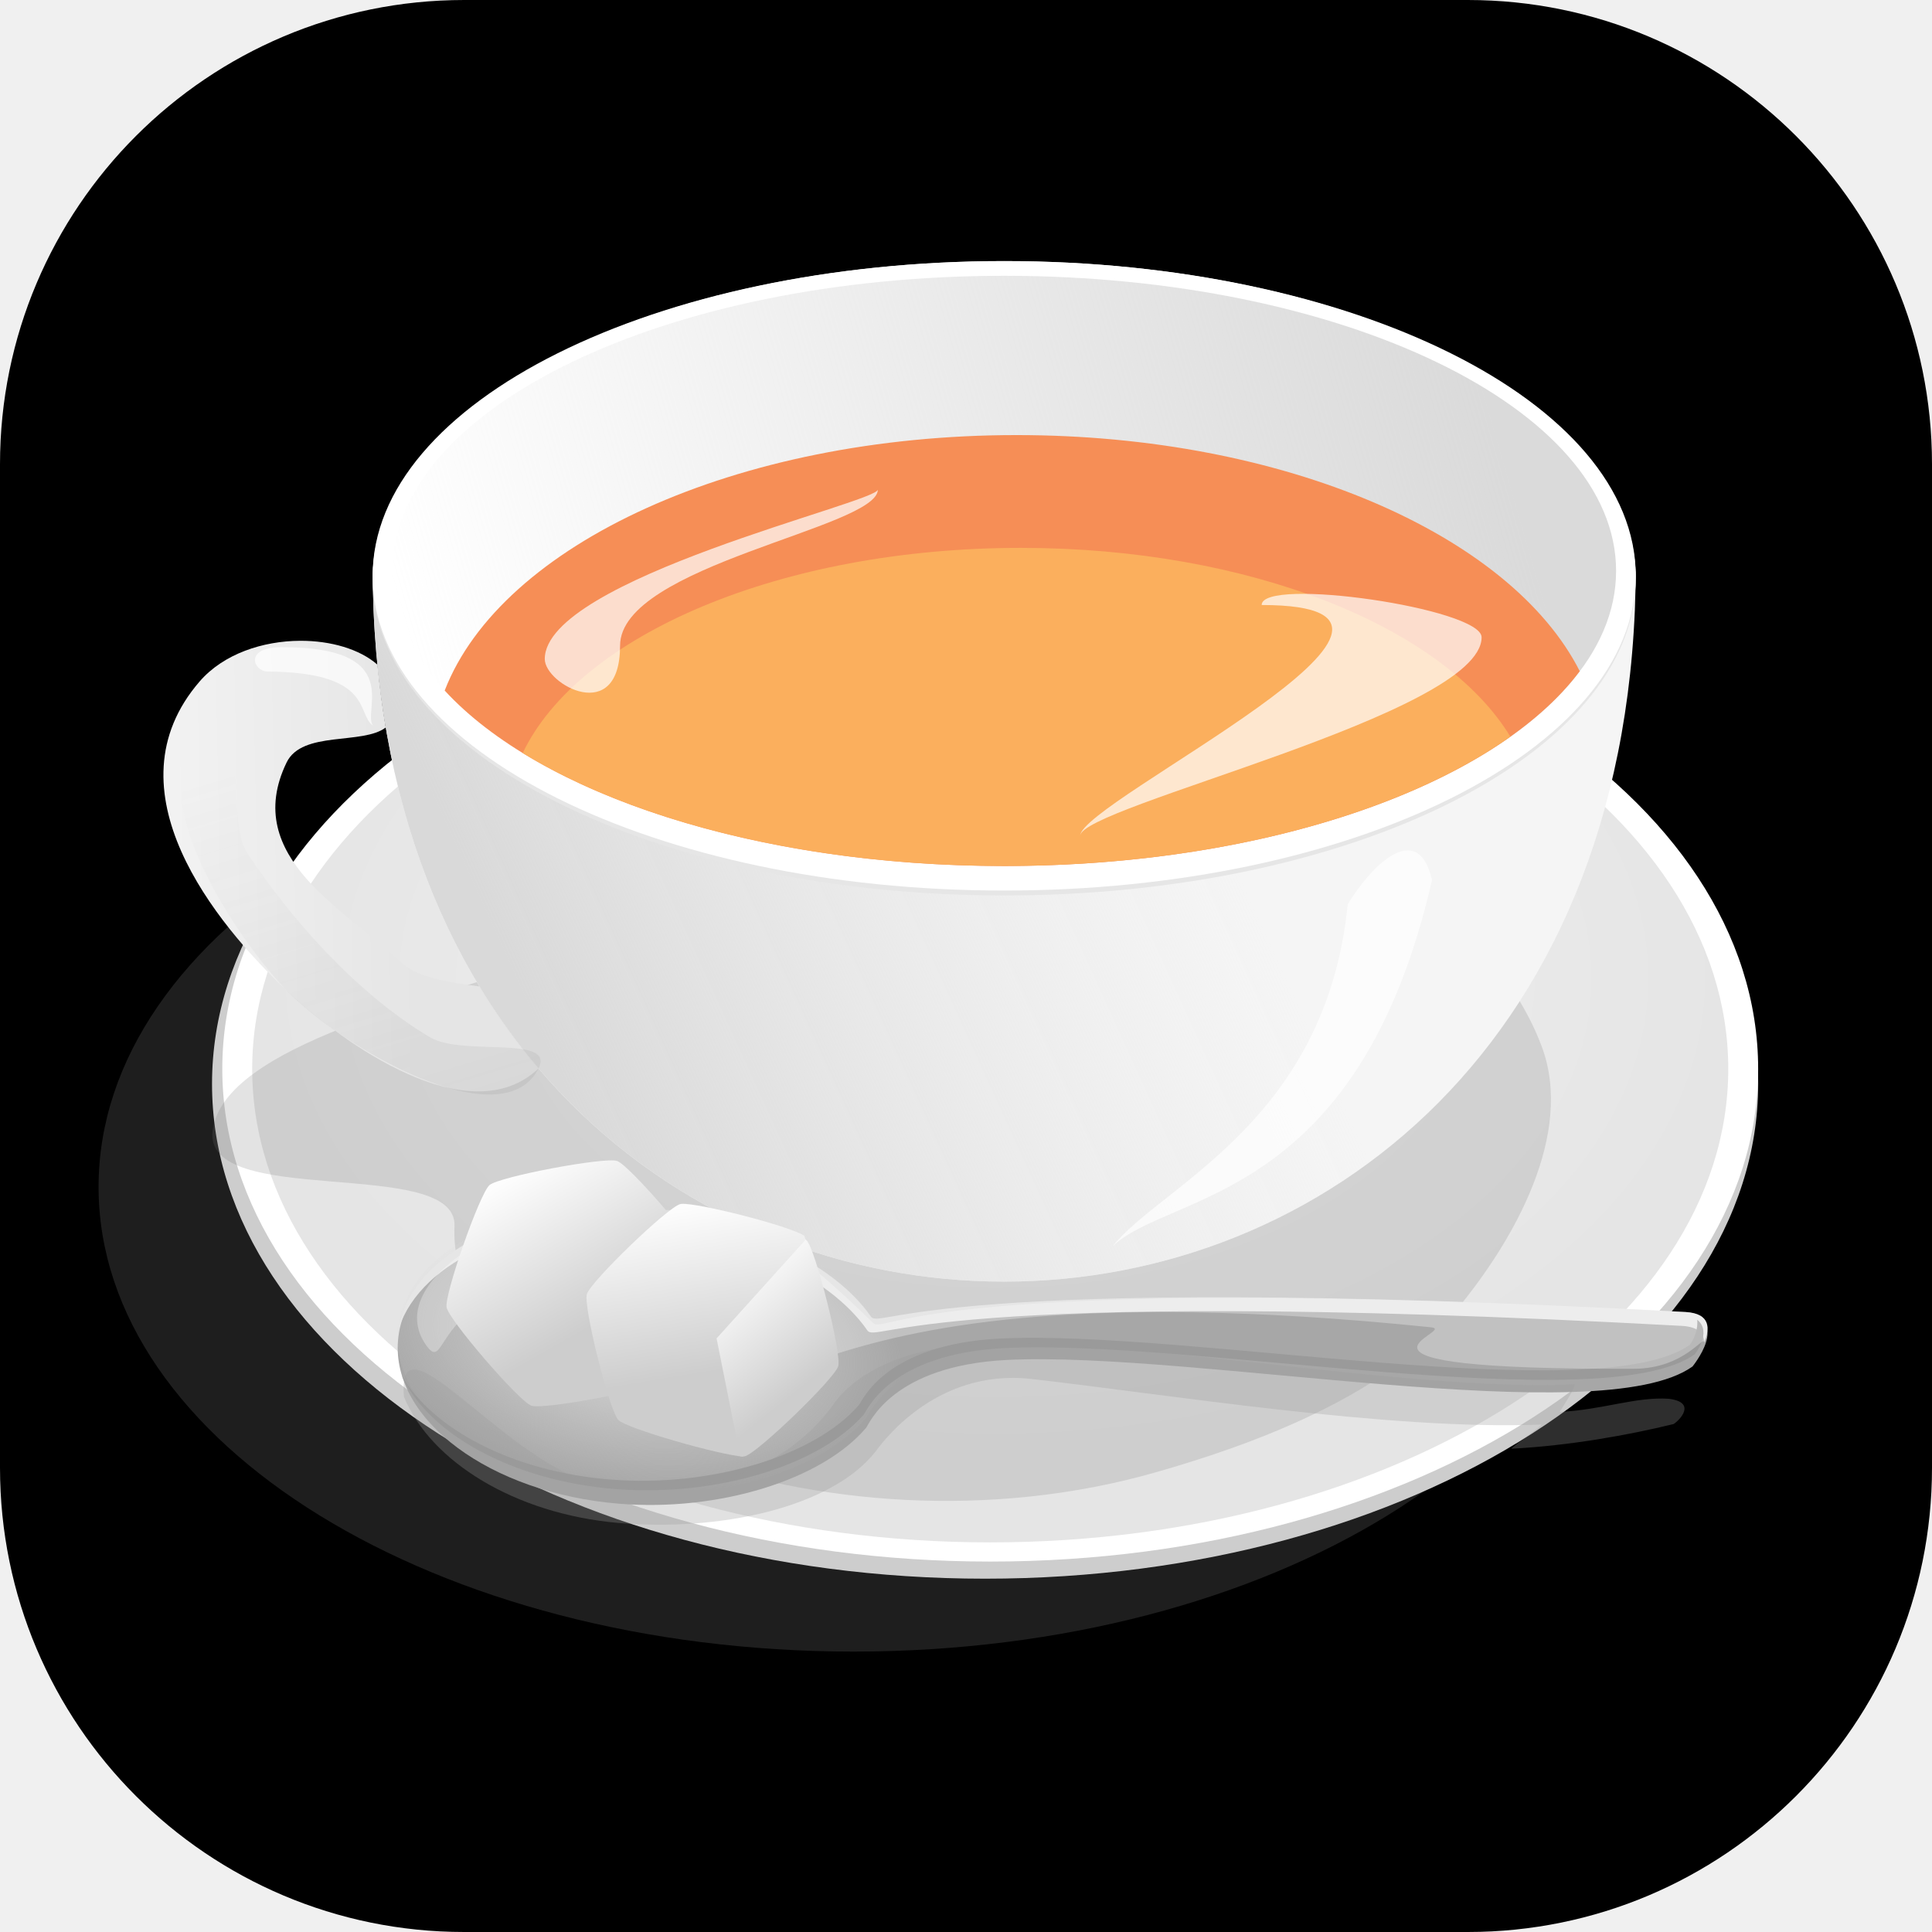
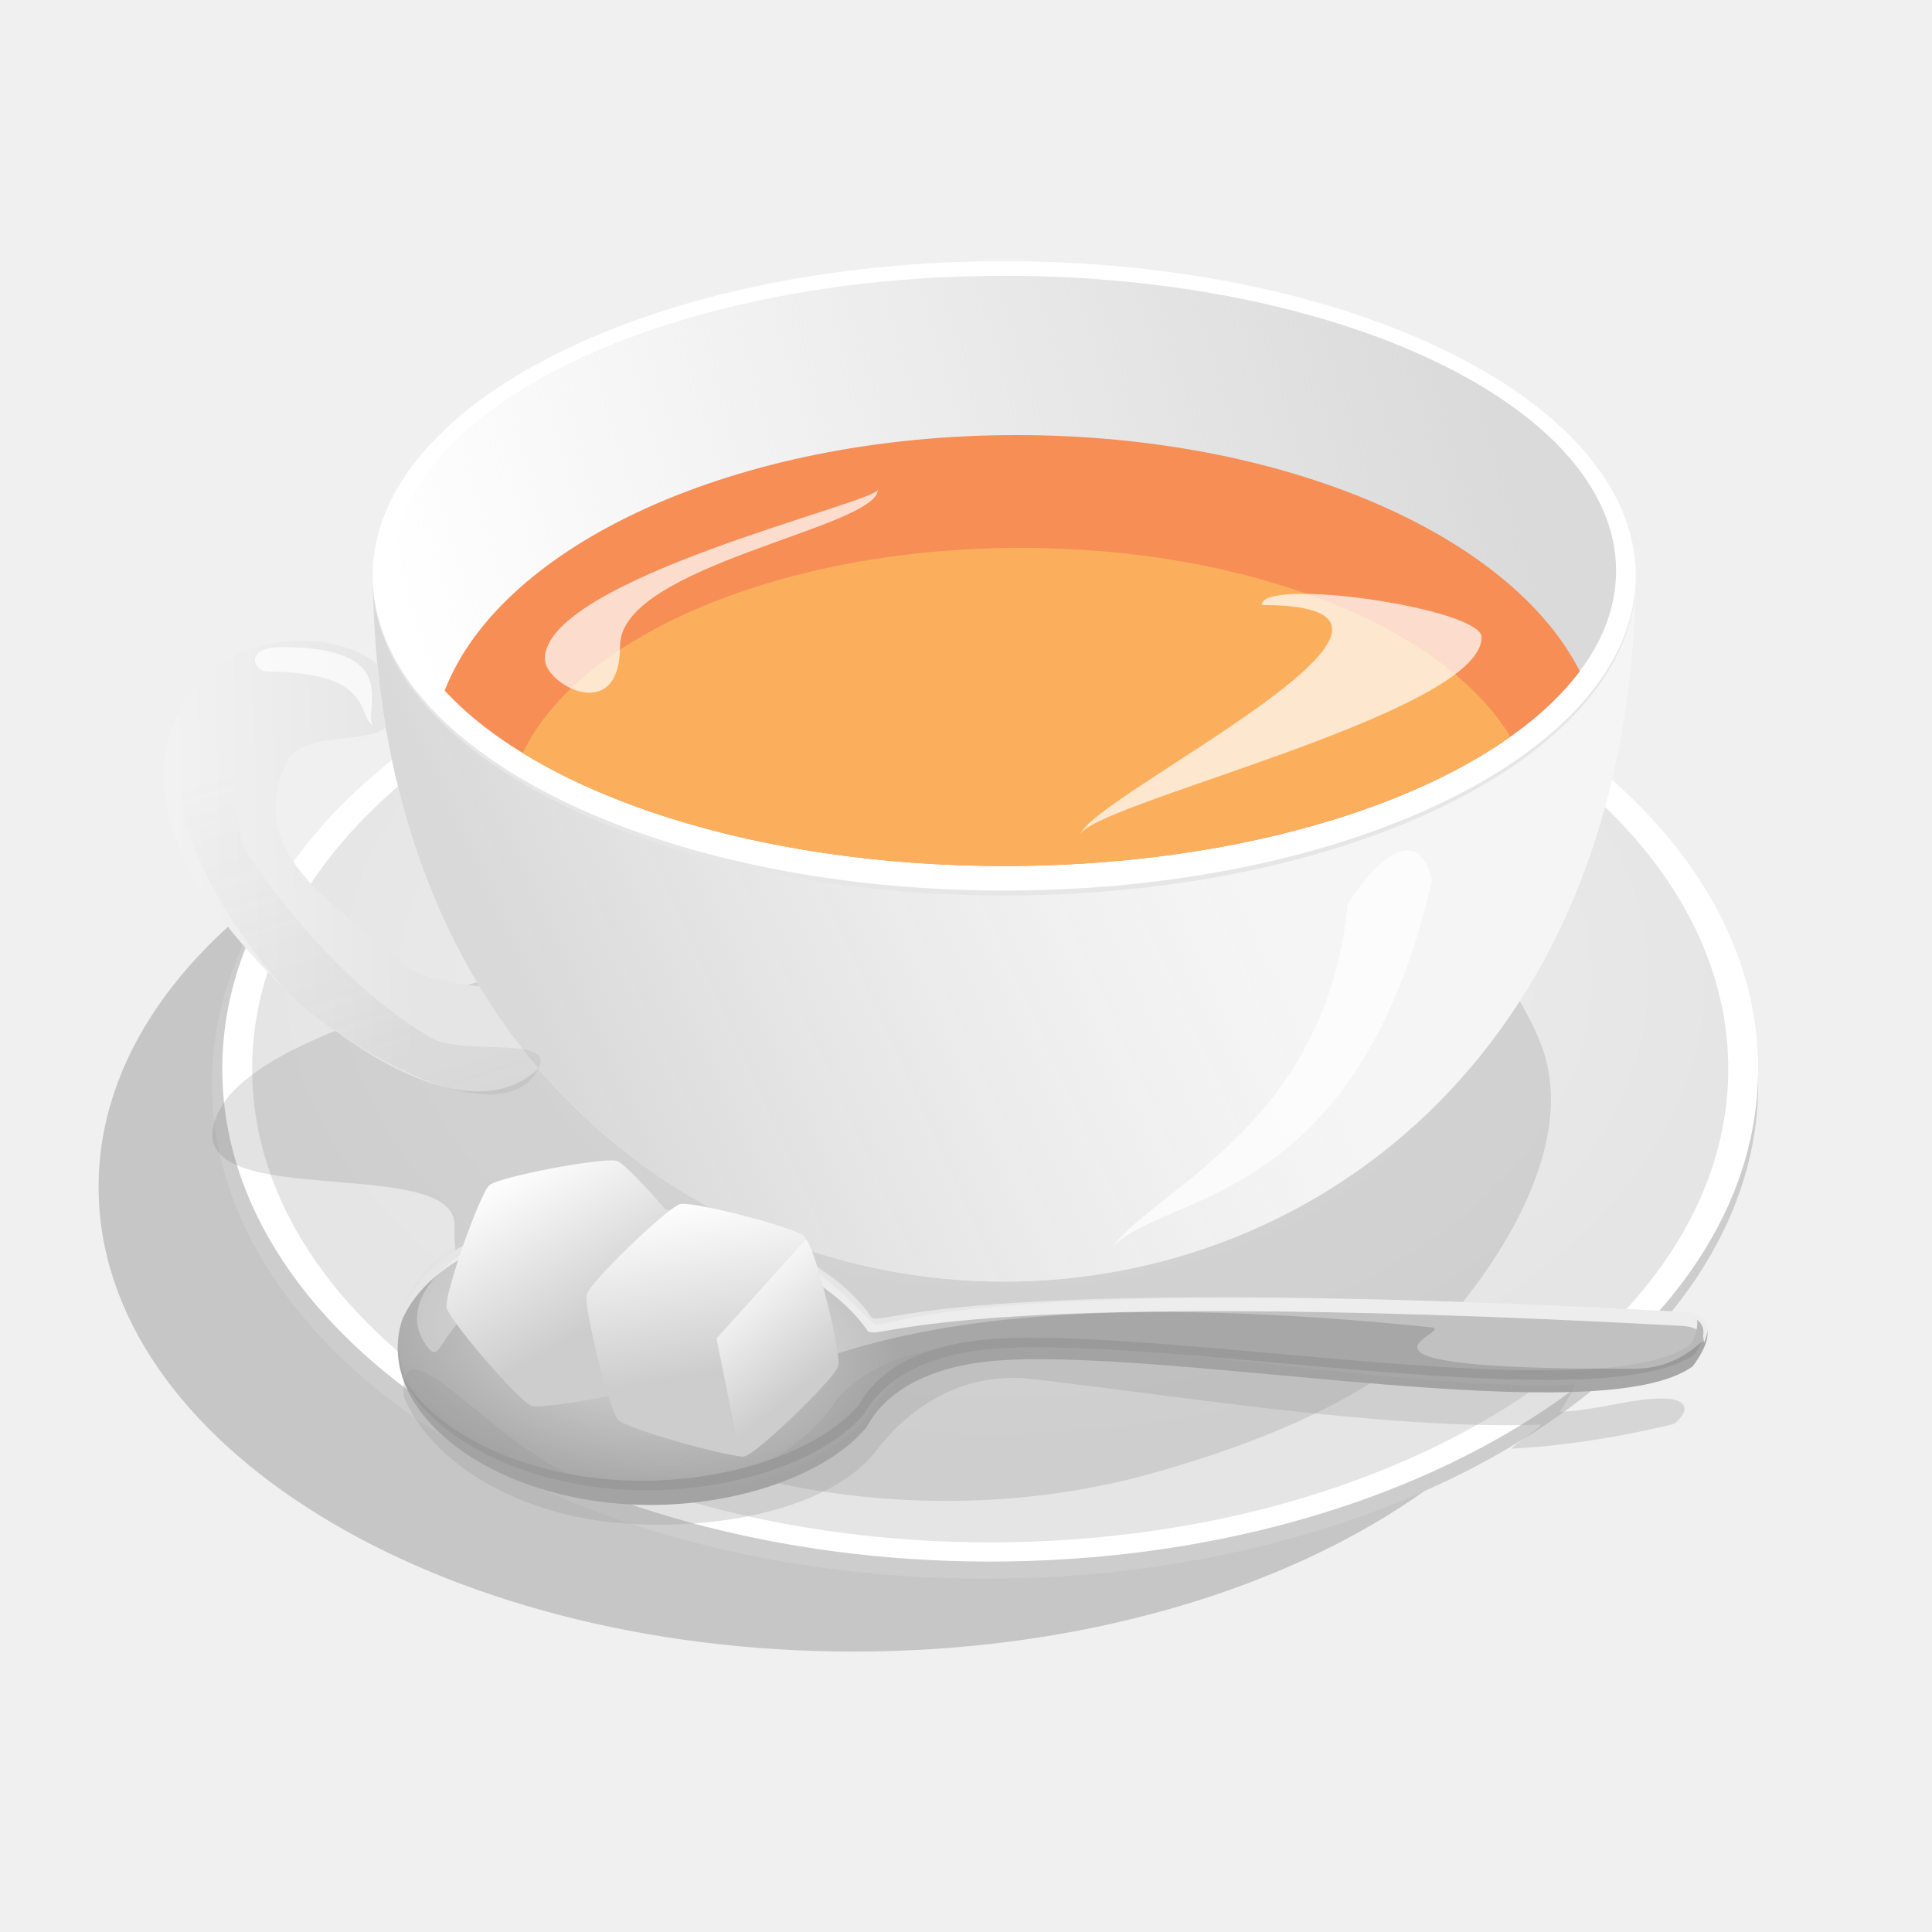
<svg xmlns="http://www.w3.org/2000/svg" xmlns:xlink="http://www.w3.org/1999/xlink" width="75" height="75" viewBox="0 0 19.844 19.844" version="1.1" id="svg1" xml:space="preserve">
  <defs id="defs1">
    <filter style="color-interpolation-filters:sRGB;" id="filter6" x="-0.032" y="-0.085" width="1.064" height="1.171">
      <feGaussianBlur stdDeviation="0.1 0.1" result="blur" id="feGaussianBlur6" />
    </filter>
    <filter style="color-interpolation-filters:sRGB;" id="filter30" x="-0.726" y="-0.726" width="2.451" height="2.451">
      <feGaussianBlur stdDeviation="2 2" result="blur" id="feGaussianBlur30" />
    </filter>
    <radialGradient id="radialGradient3219" xlink:href="#linearGradient3776" gradientUnits="userSpaceOnUse" cy="345.96" cx="528.35" gradientTransform="matrix(1,0,0,0.76976,0,92.602)" r="293.95" />
    <linearGradient id="linearGradient3776">
      <stop id="stop3778" style="stop-color:#f2f2f2" offset="0" />
      <stop id="stop3780" style="stop-color:#e5e5e5" offset="1" />
    </linearGradient>
    <linearGradient id="linearGradient3221" y2="344.83" gradientUnits="userSpaceOnUse" x2="643" gradientTransform="matrix(1,0,0,0.90119,-6.0609,57.753)" y1="456.04" x1="371.44">
      <stop id="stop3846" style="stop-color:#d9d9d9" offset="0" />
      <stop id="stop3848" style="stop-color:#e6e6e6;stop-opacity:0" offset="1" />
    </linearGradient>
    <linearGradient id="linearGradient3223" y2="102.34" xlink:href="#linearGradient3836" gradientUnits="userSpaceOnUse" x2="252.83" y1="-3.353" x1="739.61" />
    <linearGradient id="linearGradient3836">
      <stop id="stop3838" style="stop-color:#dadada" offset="0" />
      <stop id="stop3840" style="stop-color:#dadada;stop-opacity:0" offset="1" />
    </linearGradient>
    <linearGradient id="linearGradient3225" y2="311.07" xlink:href="#linearGradient3776" gradientUnits="userSpaceOnUse" x2="284.34" gradientTransform="translate(-6.0609,10.102)" y1="313.09" x1="184.71" />
    <linearGradient id="linearGradient3227" y2="265.45" gradientUnits="userSpaceOnUse" x2="228.63" gradientTransform="translate(-6.0609,10.102)" y1="530.11" x1="309.36">
      <stop id="stop3947" style="stop-color:#737373" offset="0" />
      <stop id="stop3949" style="stop-color:#737373;stop-opacity:0" offset="1" />
    </linearGradient>
    <radialGradient id="radialGradient3229" xlink:href="#linearGradient3836" gradientUnits="userSpaceOnUse" cy="462.48" cx="927.84" gradientTransform="matrix(-0.41163,-0.053069,0.028464,-0.22078,736.01,668.92)" r="269.19" />
    <linearGradient id="linearGradient3231" y2="117.79" xlink:href="#linearGradient5662" gradientUnits="userSpaceOnUse" x2="145.59" y1="252.3" x1="229.49" />
    <linearGradient id="linearGradient5662">
      <stop id="stop5664" style="stop-color:#cdcdcd" offset="0" />
      <stop id="stop5666" style="stop-color:#fdfdfd" offset="1" />
    </linearGradient>
    <linearGradient id="linearGradient3233" y2="468.77" xlink:href="#linearGradient5662" gradientUnits="userSpaceOnUse" x2="344.77" y1="536.95" x1="356.08" />
    <linearGradient id="linearGradient3235" y2="496.35" xlink:href="#linearGradient5662" gradientUnits="userSpaceOnUse" x2="400.6" y1="538.28" x1="434.3" />
    <radialGradient id="radialGradient3219-9" xlink:href="#linearGradient3776" gradientUnits="userSpaceOnUse" cy="345.96" cx="528.35" gradientTransform="matrix(1,0,0,0.76976,0,92.602)" r="293.95" />
    <radialGradient id="radialGradient3229-7" xlink:href="#linearGradient3836" gradientUnits="userSpaceOnUse" cy="462.48" cx="927.84" gradientTransform="matrix(-0.41163,-0.053069,0.028464,-0.22078,736.01,668.92)" r="269.19" />
  </defs>
  <g id="layer1" style="fill:#ff0101;fill-opacity:1">
-     <rect style="fill:#000000;fill-opacity:1;stroke-width:0.599" id="base" width="19.844" height="19.844" x="0" y="0" ry="4.768" />
    <g id="g3183-2" transform="matrix(0.02498846,0,0,0.02493086,-2.684679,0.8887439)" style="fill:#ff0101;fill-opacity:1">
      <g id="g3116">
        <ellipse id="path3790" style="opacity:0.3;fill:#666666;fill-rule:evenodd" transform="matrix(1.0412,0,0,0.84593,-89.696,113.14)" cx="526.289" cy="402.198" rx="298.041" ry="226.274" />
        <ellipse id="path3788" style="fill:#cdcdcd;fill-rule:evenodd" transform="matrix(1.081,0,0,0.90091,-56.566,48.557)" cx="526.289" cy="402.198" rx="293.954" ry="226.274" />
        <ellipse id="path3001" style="fill:#ffffff;fill-rule:evenodd" transform="matrix(1.0738,0,0,0.89698,-50.673,43.97)" cx="526.289" cy="402.198" rx="293.954" ry="226.274" />
        <ellipse id="path3006" style="fill:url(#radialGradient3219-9);fill-rule:evenodd" transform="matrix(1.032,0,0,0.86206,-28.672,58.016)" cx="526.289" cy="402.198" rx="293.954" ry="226.274" />
      </g>
      <g id="g3122">
        <path id="path3881" style="opacity:0.2;fill:#737373;fill-rule:evenodd" d="m 194.87,429.84 c -4.741,32.968 100.65,10.463 99.379,39.675 -3.314,76.334 151.95,140.53 288.51,101.34 37.647,-10.803 92.778,-30.303 122.53,-65.87 24.664,-29.483 49.341,-73.638 35.809,-109.62 -21.865,-58.133 -88.846,-88.372 -160.24,-95.084 -72.567,-6.823 -166.94,29.148 -246.06,58.199 -49.149,18.047 -134.89,36.326 -139.93,71.353 z" />
        <path id="path3852" d="m 779.8,197.54 c 0,78.62 -519.19,78.62 -519.19,0 0,393.1 519.19,393.1 519.19,0 z" style="fill:#f5f5f5;fill-rule:evenodd" />
        <path id="path3807" style="fill:url(#linearGradient3221);fill-rule:evenodd" d="m 779.8,197.54 c 0,78.62 -519.19,78.62 -519.19,0 0,393.1 519.19,393.1 519.19,0 z" />
        <ellipse id="path3860" style="fill:#e6e6e6;fill-rule:evenodd" transform="matrix(0.95533,0,0,0.74777,23.211,145.82)" cx="520.229" cy="75.919" rx="271.731" ry="174.756" />
        <ellipse id="path3799" style="fill:#ffffff;fill-rule:evenodd" transform="matrix(0.95533,0,0,0.74198,23.211,145.25)" cx="520.229" cy="75.919" rx="271.731" ry="174.756" />
        <ellipse id="path3834" style="fill:url(#linearGradient3223);fill-rule:evenodd" transform="matrix(0.92559,0,0,0.69574,38.683,146.74)" cx="520.229" cy="75.919" rx="271.731" ry="174.756" />
        <path id="path3869" style="fill:#f68e56;fill-rule:evenodd" d="m 525.28,143.6 c -115.41,0 -211.81,45.096 -235.06,105.25 39.116,42.594 127.35,72.281 229.97,72.281 108.89,0 201.6,-33.449 236.59,-80.25 C 728.419,184.76 635.53,143.6 525.28,143.6 Z" />
        <path id="path3874" style="fill:#fbaf5d;fill-rule:evenodd" d="m 527.1,190.07 c -98.749,0 -181.66,35.954 -204.81,84.531 46.04,28.34 117.57,46.531 197.91,46.531 86.513,0 162.81,-21.13 208.06,-53.281 C 700.935,222.735 621.21,190.07 527.1,190.07 Z" />
        <path id="path3909" style="fill:url(#linearGradient3225);fill-rule:evenodd" d="m 230.81,228.35 c -15.275,0.065 -31.46,5.34 -41.312,16.75 -38.551,44.647 6.601,99.822 35.719,127.28 23.476,22.139 75.081,59.054 103.56,32.188 -8.799,-10.355 -16.919,-21.625 -24.281,-33.812 -12.872,-1.695 -25.863,-3.748 -32.281,-9.969 -21.93,-21.254 -65.944,-43.068 -46.969,-82.312 6.399,-13.235 31.239,-7.114 40.75,-14.406 -1.422,-8.394 -2.537,-17.018 -3.406,-25.875 -7.333,-6.45 -19.248,-9.897 -31.781,-9.844 z" />
        <path id="path3920" style="opacity:0.2;fill:url(#linearGradient3227);fill-rule:evenodd" d="m 249.5,242.95 c -13.703,0.046 -29.559,6.782 -28.281,17.375 1.794,14.871 34.502,14.645 44.781,3.75 -0.994,-5.868 -1.837,-11.843 -2.562,-17.938 -3.554,-2.191 -8.575,-3.205 -13.938,-3.188 z m -52.594,28.656 c -0.587,0.044 -1.219,0.161 -1.906,0.375 -33.373,10.378 5.996,75.213 30.219,100.41 22.837,23.752 88.601,61.54 103.57,32.188 7.11,-13.941 -31.221,-4.952 -44.498,-12.827 -30.643,-18.174 -57.927,-49.7 -75.228,-75.923 -8.057,-12.211 -0.218,-45.107 -12.156,-44.219 z" />
      </g>
      <g id="g3134">
        <path id="path3040" style="fill:#a7a7a7;fill-rule:evenodd" d="m 832.21,527.18 c -35.326,27.075 -205.25,9.359 -281.01,18.342 -47.086,5.583 -54.233,27.723 -55.465,29.276 -16.3,20.551 -57.534,35.496 -98.749,35.496 -53,0 -95.964,-23.97 -95.964,-53.538 0,-29.568 42.965,-53.538 95.964,-53.538 39.836,0 79.691,13.121 97.031,32.195 4.505,4.956 20.593,-18.467 333.53,-26.281 18.699,-0.467 4.661,18.049 4.661,18.049 z" transform="matrix(0.99663,0.081982,-0.091263,1.1095,21.843,-125.81)" />
        <path id="path3045" d="m 803.14,523.29 c -37.678,27.142 -205.41,-6.444 -281.74,-2.688 -47.437,2.334 -56.581,26.312 -57.95,27.934 -18.121,21.464 -60.58,34.665 -101.66,31.286 -52.821,-4.345 -93.454,-34.461 -90.755,-67.266 2.699,-32.805 47.706,-55.876 100.53,-51.531 39.702,3.266 78.225,21.091 93.766,43.674 4.038,5.868 22.209,-18.8 334.81,-1.814 18.679,1.015 2.998,20.406 2.998,20.406 z" style="fill:url(#radialGradient3229-7);fill-rule:evenodd" />
        <path id="path3047" style="fill:#e6e6e6;fill-rule:evenodd" d="m 356.94,462.5 c -44.671,0.56 -80.886,20.843 -85.531,49 9.238,-28.038 50.775,-46.696 98.75,-42.75 39.702,3.266 78.209,21.073 93.75,43.656 4.038,5.868 22.214,-18.798 334.81,-1.812 7.005,0.381 9.177,3.349 9.156,6.906 2.404,-5.52 2.912,-12.047 -7.719,-12.625 -312.6,-16.986 -330.77,7.68 -334.81,1.812 -15.541,-22.583 -54.079,-40.39 -93.781,-43.656 -4.952,-0.407 -9.839,-0.591 -14.625,-0.531 z" />
        <path id="path3053" style="fill:#9a9a9a;fill-rule:evenodd" d="m 805.07,508.06 c 0.485,5.899 -3.096,10.383 -3.096,10.383 -37.88,26.627 -206.52,-6.32 -283.26,-2.636 -47.691,2.29 -56.87,25.816 -58.247,27.407 -18.217,21.057 -60.904,34.002 -102.2,30.687 -39.991,-3.21 -73.048,-20.735 -85.768,-42.95 10.911,24.047 45.462,43.477 87.779,46.874 41.295,3.315 83.982,-9.631 102.2,-30.687 1.377,-1.591 10.556,-25.117 58.247,-27.407 76.73,-3.684 245.38,29.263 283.26,2.636 0,0 7.429,-9.105 1.085,-14.307 z" />
      </g>
      <g id="g3140">
        <path id="path6152" d="m 356.94,462.5 c -44.671,0.56 -92.623,31.834 -73.929,56.612 6.389,8.468 4.502,-8.998 25.542,-18.984 28.466,-13.51 68.799,-9.85 75.892,0.051 55.335,77.238 10.818,-19.824 311.14,10.993 12.35,1.267 -54.544,17.52 83.434,17.099 21.026,-0.064 28.874,-14.329 28.854,-10.771 2.404,-5.52 2.912,-12.047 -7.719,-12.625 -312.58,-16.99 -328.44,9.29 -333.79,4.58 -57.34,-56.29 -67.53,-44.59 -109.41,-46.96 z" style="opacity:0.3;fill:#ffffff;fill-rule:evenodd" />
        <path id="path6154" d="m 793.35,540.63 c -13.464,-0.925 -27.239,4.568 -44.836,5.416 0,0 7.437,-11.452 6.074,-11.386 -67.537,3.276 -185.38,-19.816 -245.03,-16.649 -47.781,2.537 -59.503,25.063 -60.882,26.826 -18.252,23.327 -47.887,36.152 -89.26,32.48 -40.066,-3.556 -89.348,-76.004 -85.93,-37.478 10.932,26.639 45.548,48.164 87.945,51.927 41.373,3.672 87.676,-6.123 105.93,-29.45 1.379,-1.763 23.708,-34.391 63.913,-29.856 54.506,6.148 147.17,21.274 209.67,18.794 1.187,-0.047 -13.294,10.001 -12.129,9.941 23.582,-1.214 48.069,-5.612 66.547,-10.157 2.389,-1.486 9.739,-8.967 -2.014,-10.408 z" style="opacity:0.3;fill:#9a9a9a;fill-rule:evenodd" />
        <path id="path6158" style="opacity:0.7;fill:#ffffff" d="m 661.41,336.91 c 9.626,-15.894 28.791,-35.33 34.64,-9.966 -30.507,133.48 -108.06,128.41 -131.29,150.87 19.823,-25.037 87.704,-51.115 96.647,-140.91 z" />
        <path id="path6160" d="m 217.37,241.01 c -5.695,-0.04 -9.787,-9.922 5.449,-10.019 51.552,-0.328 33.407,26.376 37.925,32.303 -6.895,-4.764 0.426,-21.979 -43.373,-22.284 z" style="opacity:0.7;fill:#ffffff" />
        <path id="path6162" d="m 362.31,230.36 c 0,33.138 -30.95,15.976 -30.95,5.498 0,-33.067 136.91,-64.483 136.91,-69.814 0,15.807 -105.96,31.178 -105.96,64.316 z" style="opacity:0.7;fill:#ffffff" />
        <path id="path6164" style="opacity:0.7;fill:#ffffff" d="m 626.03,213.61 c 0,-11.766 90.405,1.368 90.405,13.298 0,31.749 -165.03,69.686 -165.03,81.828 0,-14.215 169.81,-95.126 74.62,-95.126 z" />
      </g>
      <g id="g3148">
        <path id="path3855" style="fill:url(#linearGradient3231);fill-rule:evenodd" d="m 317.188,287.041 c -8.889,8.283 -106.782,30.845 -118.4,27.288 -11.618,-3.557 -80.104,-77.053 -82.833,-88.893 -2.729,-11.84 26.678,-107.899 35.568,-116.182 8.889,-8.283 106.782,-30.845 118.4,-27.288 11.618,3.557 80.104,77.053 82.833,88.893 2.729,11.84 -26.678,107.899 -35.568,116.182 z" transform="matrix(0.43912,0.017392,-0.017392,0.43912,244.01,401.98)" />
        <path id="path5562" style="fill:url(#Polkadots-medwhite);fill-rule:evenodd" transform="matrix(0.43912,0.017392,-0.017392,0.43912,244.01,401.98)" d="m 317.188,287.041 c -8.889,8.283 -106.782,30.845 -118.4,27.288 -11.618,-3.557 -80.104,-77.053 -82.833,-88.893 -2.729,-11.84 26.678,-107.899 35.568,-116.182 8.889,-8.283 106.782,-30.845 118.4,-27.288 11.618,3.557 80.104,77.053 82.833,88.893 2.729,11.84 -26.678,107.899 -35.568,116.182 z" />
        <path id="path3857" style="fill:url(#linearGradient3233);fill-rule:evenodd" d="m 387.61,460.33 c -0.232,0.015 -0.401,0.053 -0.562,0.094 -5.18,1.296 -36.939,31.991 -38.406,37.125 -1.467,5.134 9.256,47.975 12.969,51.812 3.419,3.534 41.57,14.46 51.332,15.098 l -9.087,-48.499 35.365,-38.891 -1.198,-3.624 c -6.79,-4.237 -43.58,-13.554 -50.411,-13.115 z" />
        <path id="path3891" style="fill:url(#linearGradient3235);fill-rule:evenodd" d="m 438.16,474.76 0.188,0.594 -36.375,40.406 9.719,48.625 c 0.838,0.055 1.496,0.04 1.906,-0.062 5.18,-1.296 36.908,-31.991 38.375,-37.125 1.467,-5.134 -9.256,-47.943 -12.969,-51.781 -0.185,-0.192 -0.475,-0.426 -0.844,-0.656 z" />
        <path id="path3853" style="fill:url(#Polkadots-medwhite);fill-rule:evenodd" transform="matrix(0.37641,-0.22682,0.22682,0.37641,266.83,490.31)" d="m 317.188,287.041 c -8.889,8.283 -106.782,30.845 -118.4,27.288 -11.618,-3.557 -80.104,-77.053 -82.833,-88.893 -2.729,-11.84 26.678,-107.899 35.568,-116.182 8.889,-8.283 106.782,-30.845 118.4,-27.288 11.618,3.557 80.104,77.053 82.833,88.893 2.729,11.84 -26.678,107.899 -35.568,116.182 z" />
      </g>
    </g>
  </g>
</svg>
